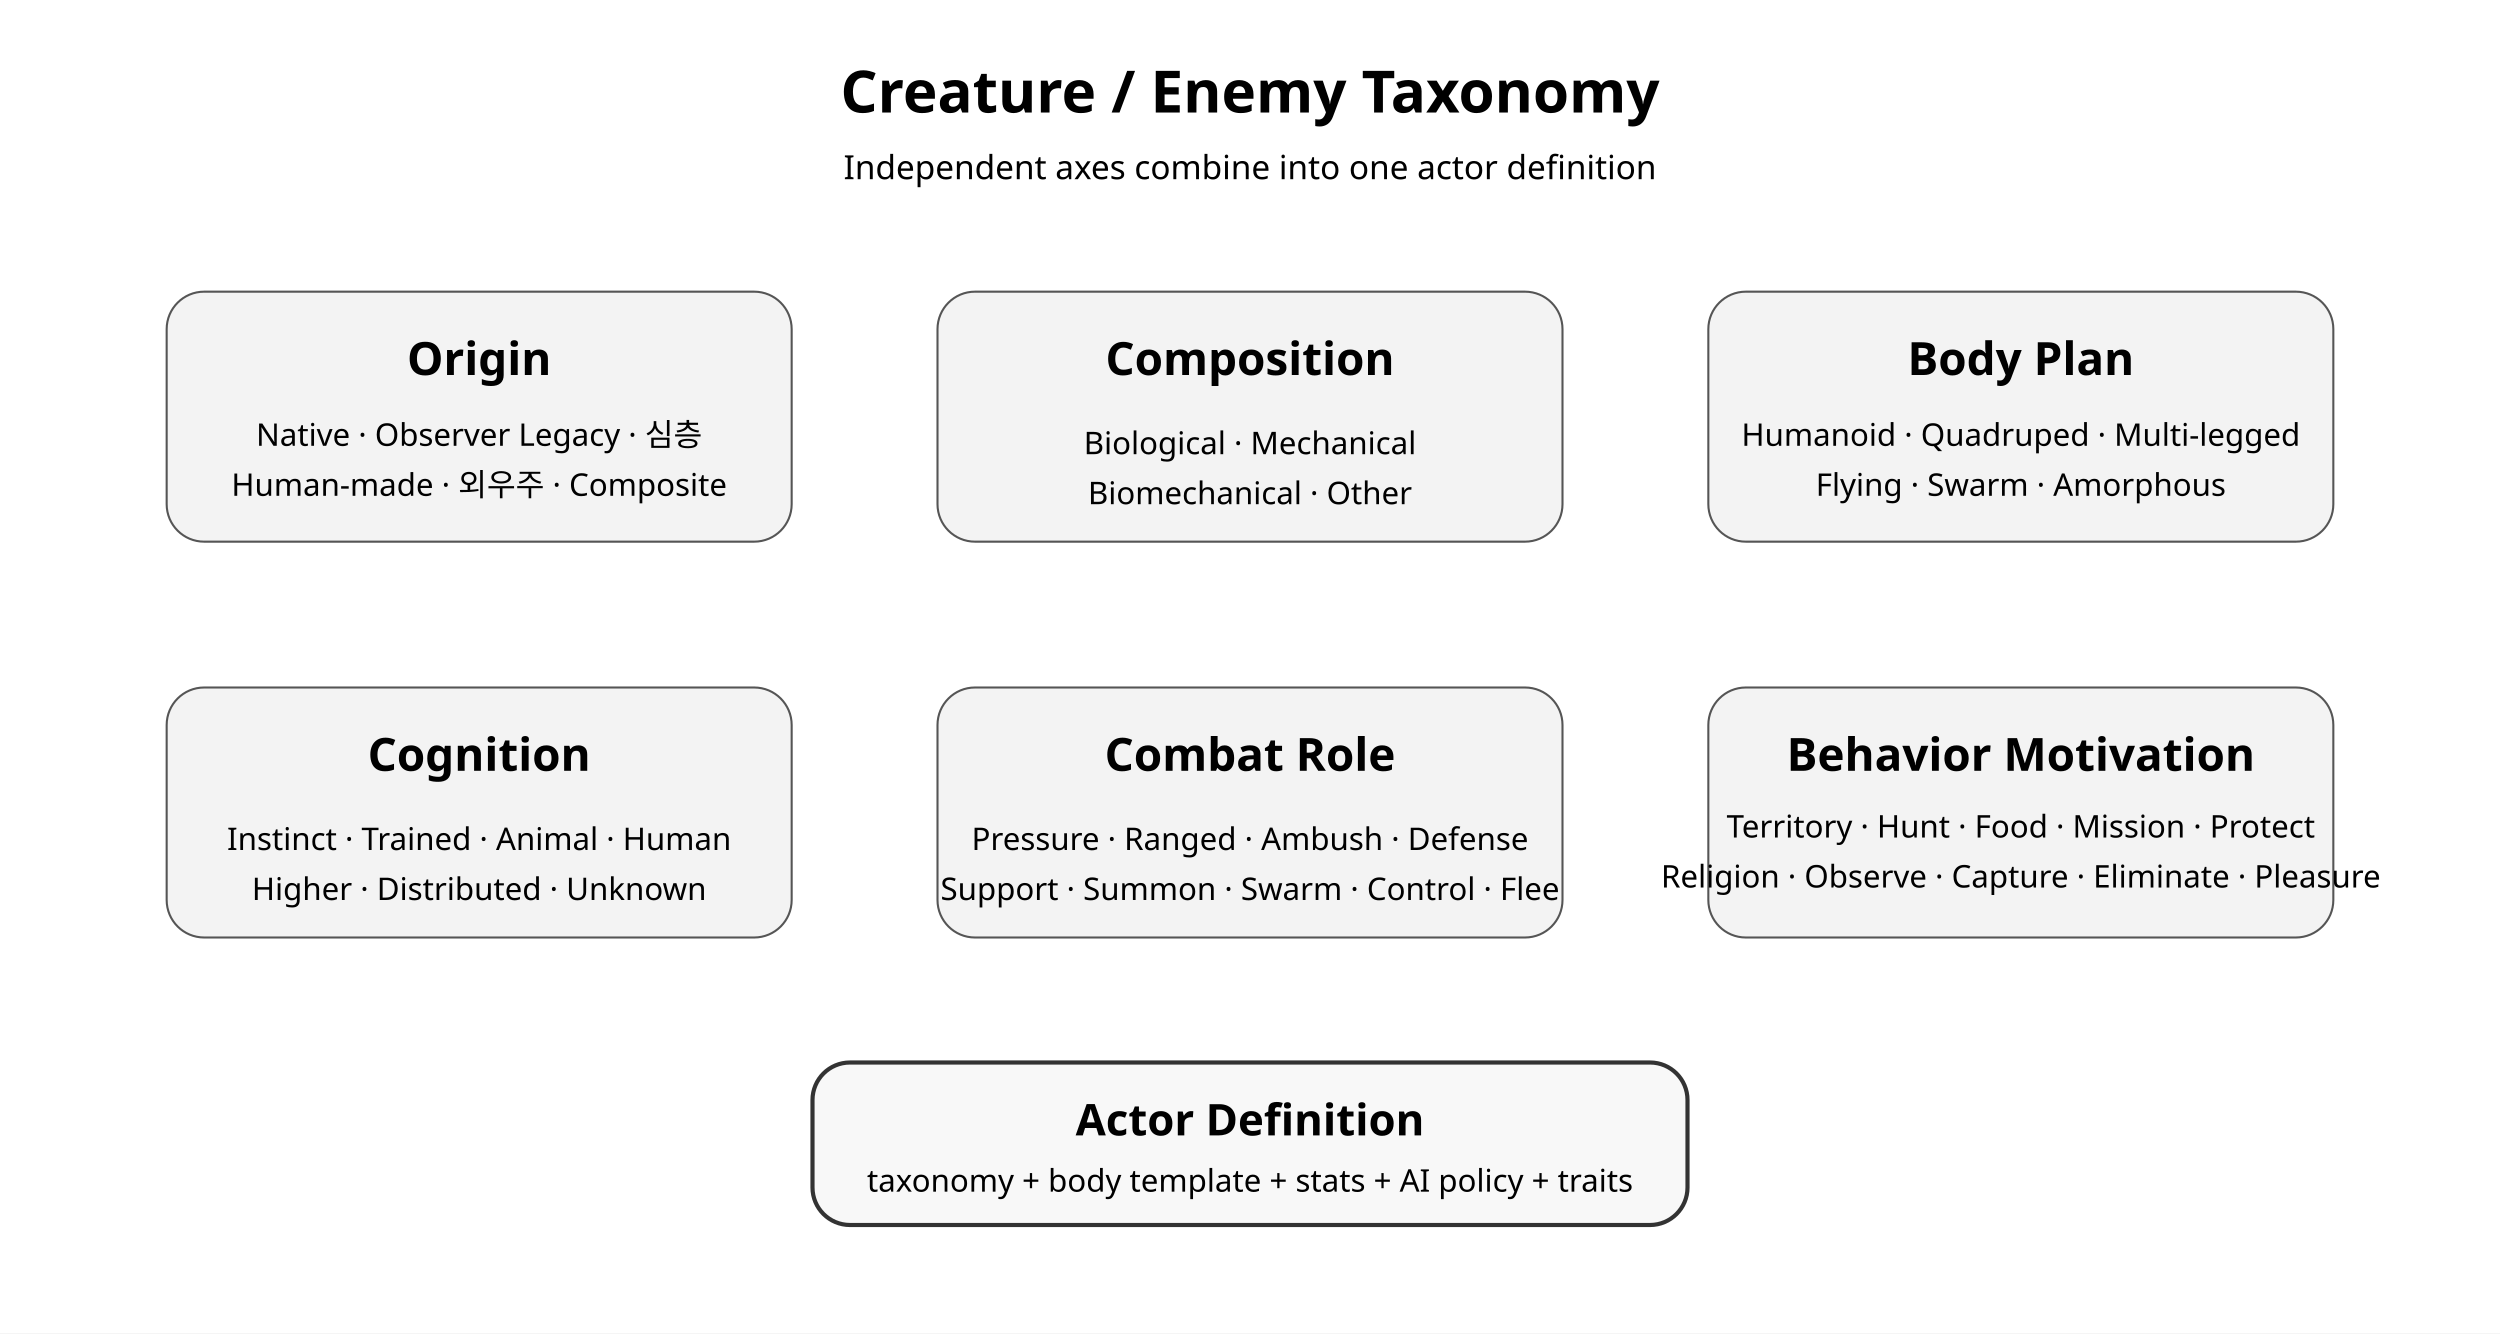
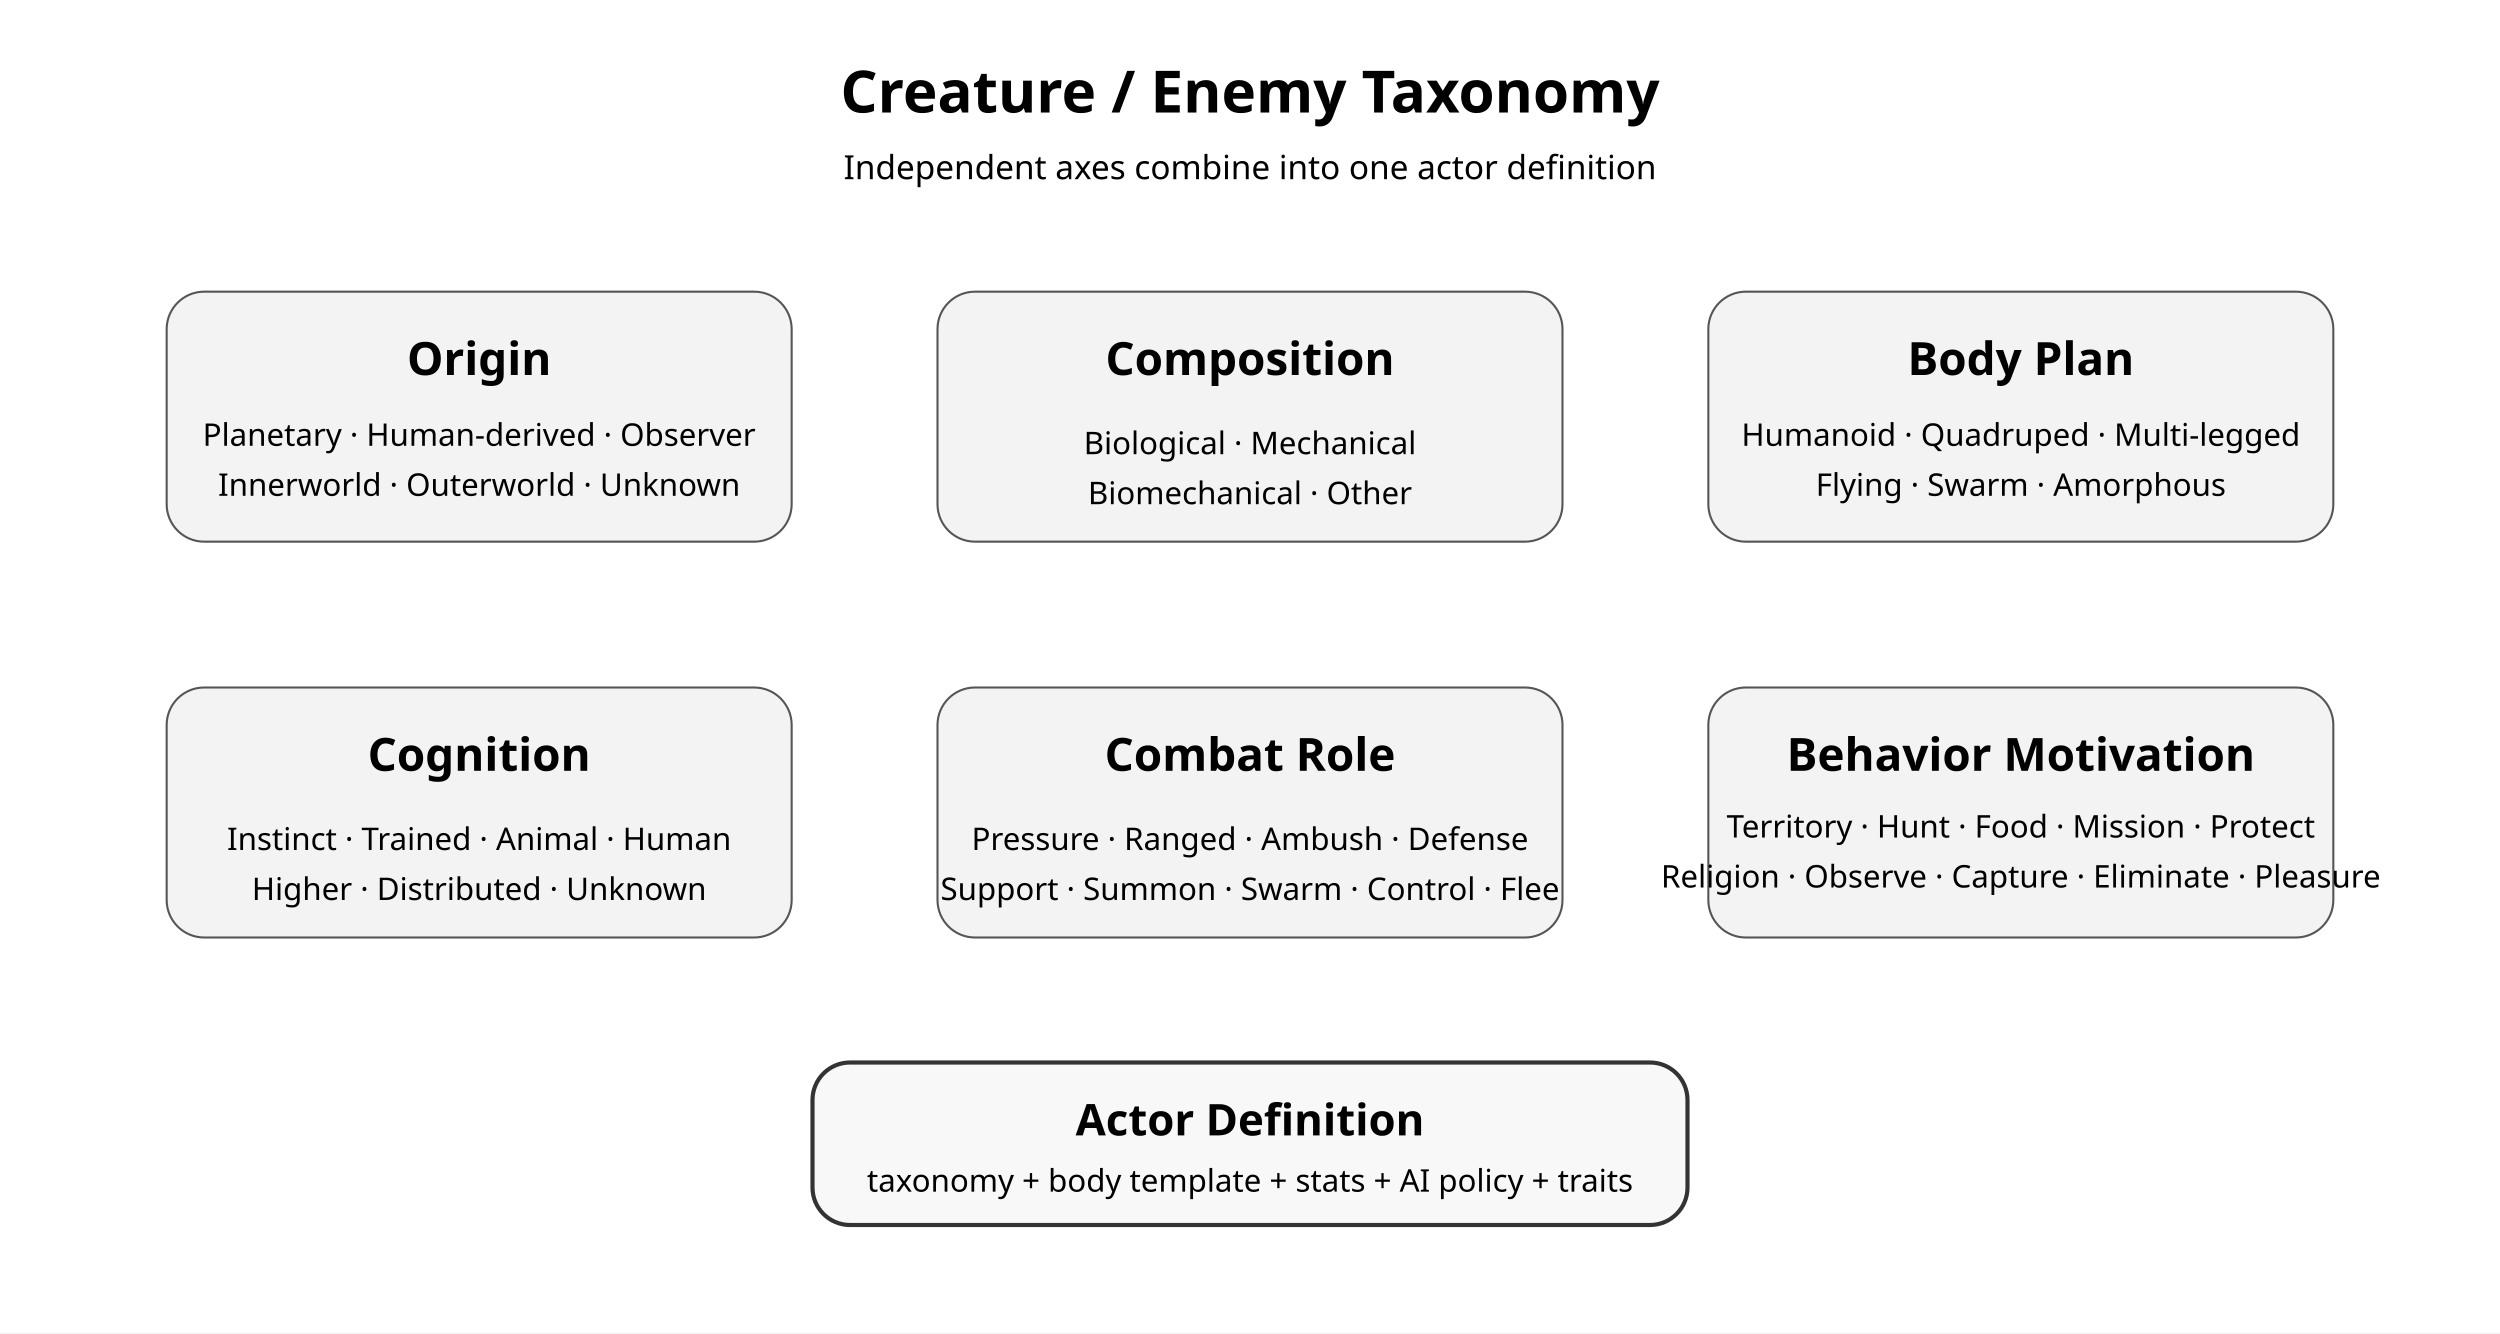
<svg xmlns="http://www.w3.org/2000/svg" width="1200" height="640" viewBox="0 0 1200 640">
  <rect x="0" y="0" width="1200" height="640" fill="#ffffff" />
  <text x="600" y="54" text-anchor="middle" font-family="sans-serif" font-size="28" font-weight="700">Creature / Enemy Taxonomy</text>
  <text x="600" y="86" text-anchor="middle" font-family="sans-serif" font-size="16">Independent axes combine into one actor definition</text>
  <g font-family="sans-serif">
    <rect x="80" y="140" width="300" height="120" rx="18" fill="#f3f3f3" stroke="#555" />
    <text x="230" y="180" text-anchor="middle" font-size="22" font-weight="700">Origin</text>
-     <text x="230" y="214" text-anchor="middle" font-size="15">Native · Observer Legacy · 심층</text>
-     <text x="230" y="238" text-anchor="middle" font-size="15">Human-made · 외우주 · Composite</text>
+     <text x="230" y="214" text-anchor="middle" font-size="15">Planetary · Human-derived · Observer</text>
+     <text x="230" y="238" text-anchor="middle" font-size="15">Innerworld · Outerworld · Unknown</text>
    <rect x="450" y="140" width="300" height="120" rx="18" fill="#f3f3f3" stroke="#555" />
    <text x="600" y="180" text-anchor="middle" font-size="22" font-weight="700">Composition</text>
    <text x="600" y="218" text-anchor="middle" font-size="15">Biological · Mechanical</text>
    <text x="600" y="242" text-anchor="middle" font-size="15">Biomechanical · Other</text>
    <rect x="820" y="140" width="300" height="120" rx="18" fill="#f3f3f3" stroke="#555" />
    <text x="970" y="180" text-anchor="middle" font-size="22" font-weight="700">Body Plan</text>
    <text x="970" y="214" text-anchor="middle" font-size="15">Humanoid · Quadruped · Multi-legged</text>
    <text x="970" y="238" text-anchor="middle" font-size="15">Flying · Swarm · Amorphous</text>
    <rect x="80" y="330" width="300" height="120" rx="18" fill="#f3f3f3" stroke="#555" />
    <text x="230" y="370" text-anchor="middle" font-size="22" font-weight="700">Cognition</text>
    <text x="230" y="408" text-anchor="middle" font-size="15">Instinct · Trained · Animal · Human</text>
    <text x="230" y="432" text-anchor="middle" font-size="15">Higher · Distributed · Unknown</text>
    <rect x="450" y="330" width="300" height="120" rx="18" fill="#f3f3f3" stroke="#555" />
    <text x="600" y="370" text-anchor="middle" font-size="22" font-weight="700">Combat Role</text>
    <text x="600" y="408" text-anchor="middle" font-size="15">Pressure · Ranged · Ambush · Defense</text>
    <text x="600" y="432" text-anchor="middle" font-size="15">Support · Summon · Swarm · Control · Flee</text>
    <rect x="820" y="330" width="300" height="120" rx="18" fill="#f3f3f3" stroke="#555" />
    <text x="970" y="370" text-anchor="middle" font-size="22" font-weight="700">Behavior Motivation</text>
    <text x="970" y="402" text-anchor="middle" font-size="15">Territory · Hunt · Food · Mission · Protect</text>
    <text x="970" y="426" text-anchor="middle" font-size="15">Religion · Observe · Capture · Eliminate · Pleasure</text>
    <rect x="390" y="510" width="420" height="78" rx="18" fill="#f8f8f8" stroke="#333" stroke-width="2" />
    <text x="600" y="545" text-anchor="middle" font-size="21" font-weight="700">Actor Definition</text>
    <text x="600" y="572" text-anchor="middle" font-size="15">taxonomy + body template + stats + AI policy + traits</text>
  </g>
</svg>
